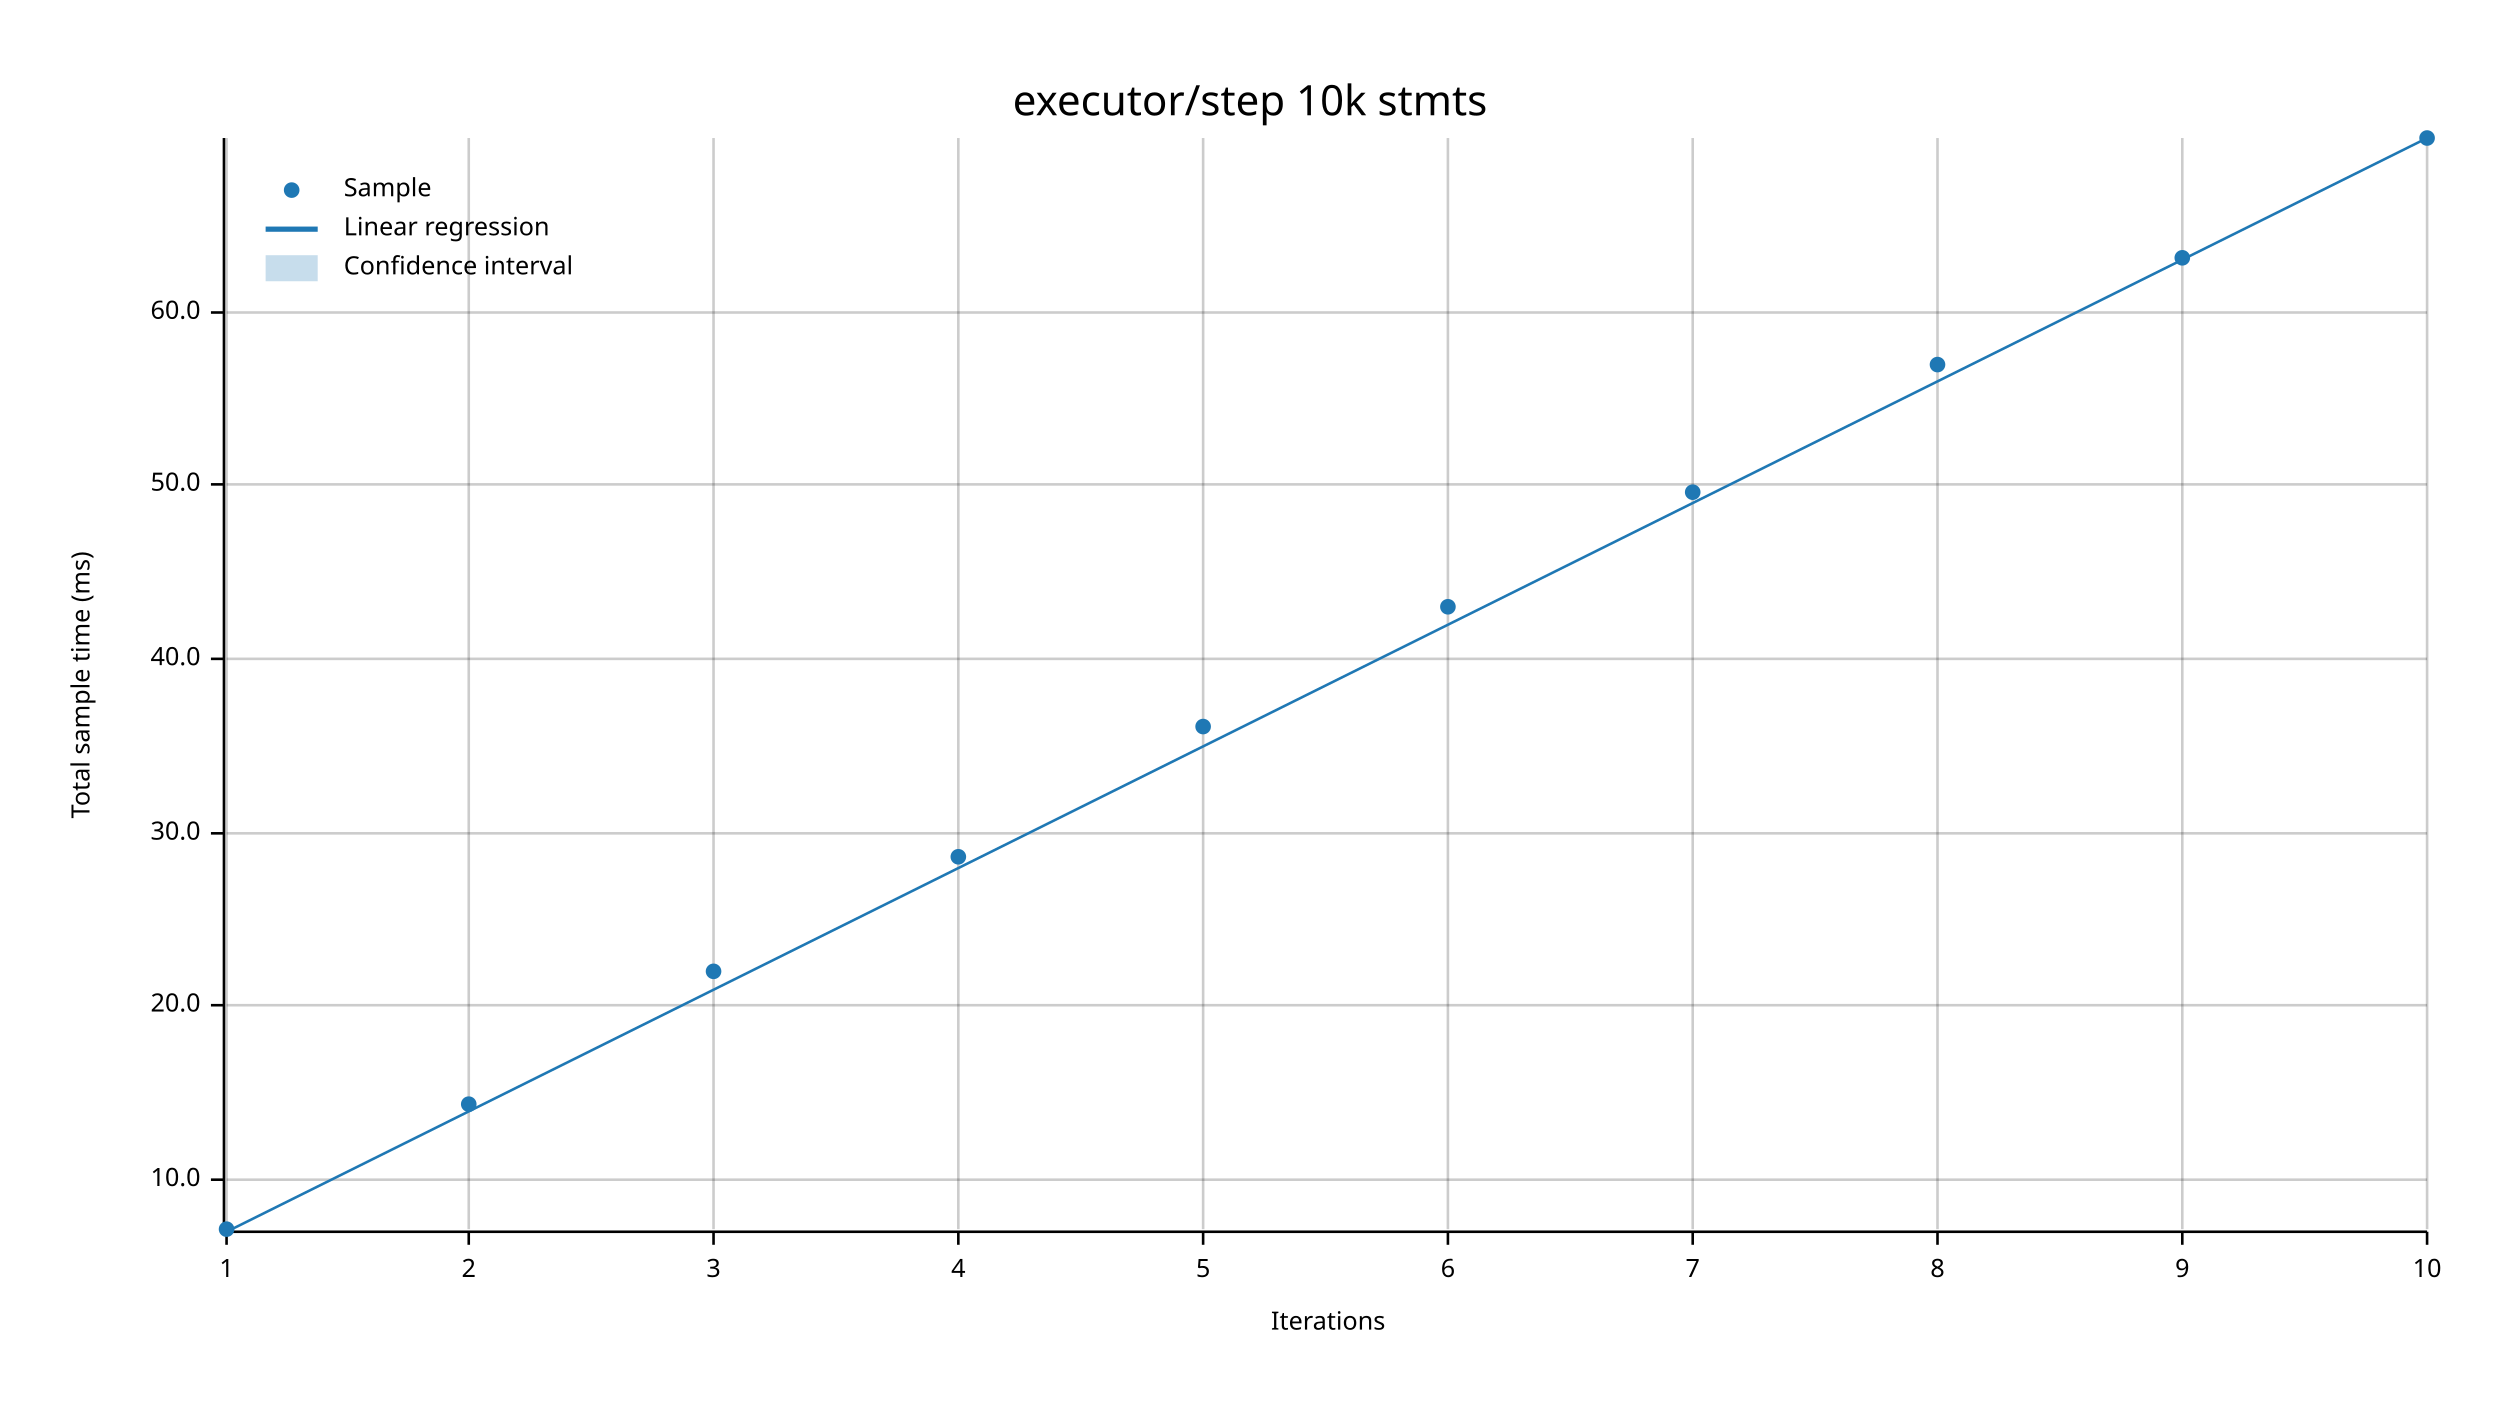
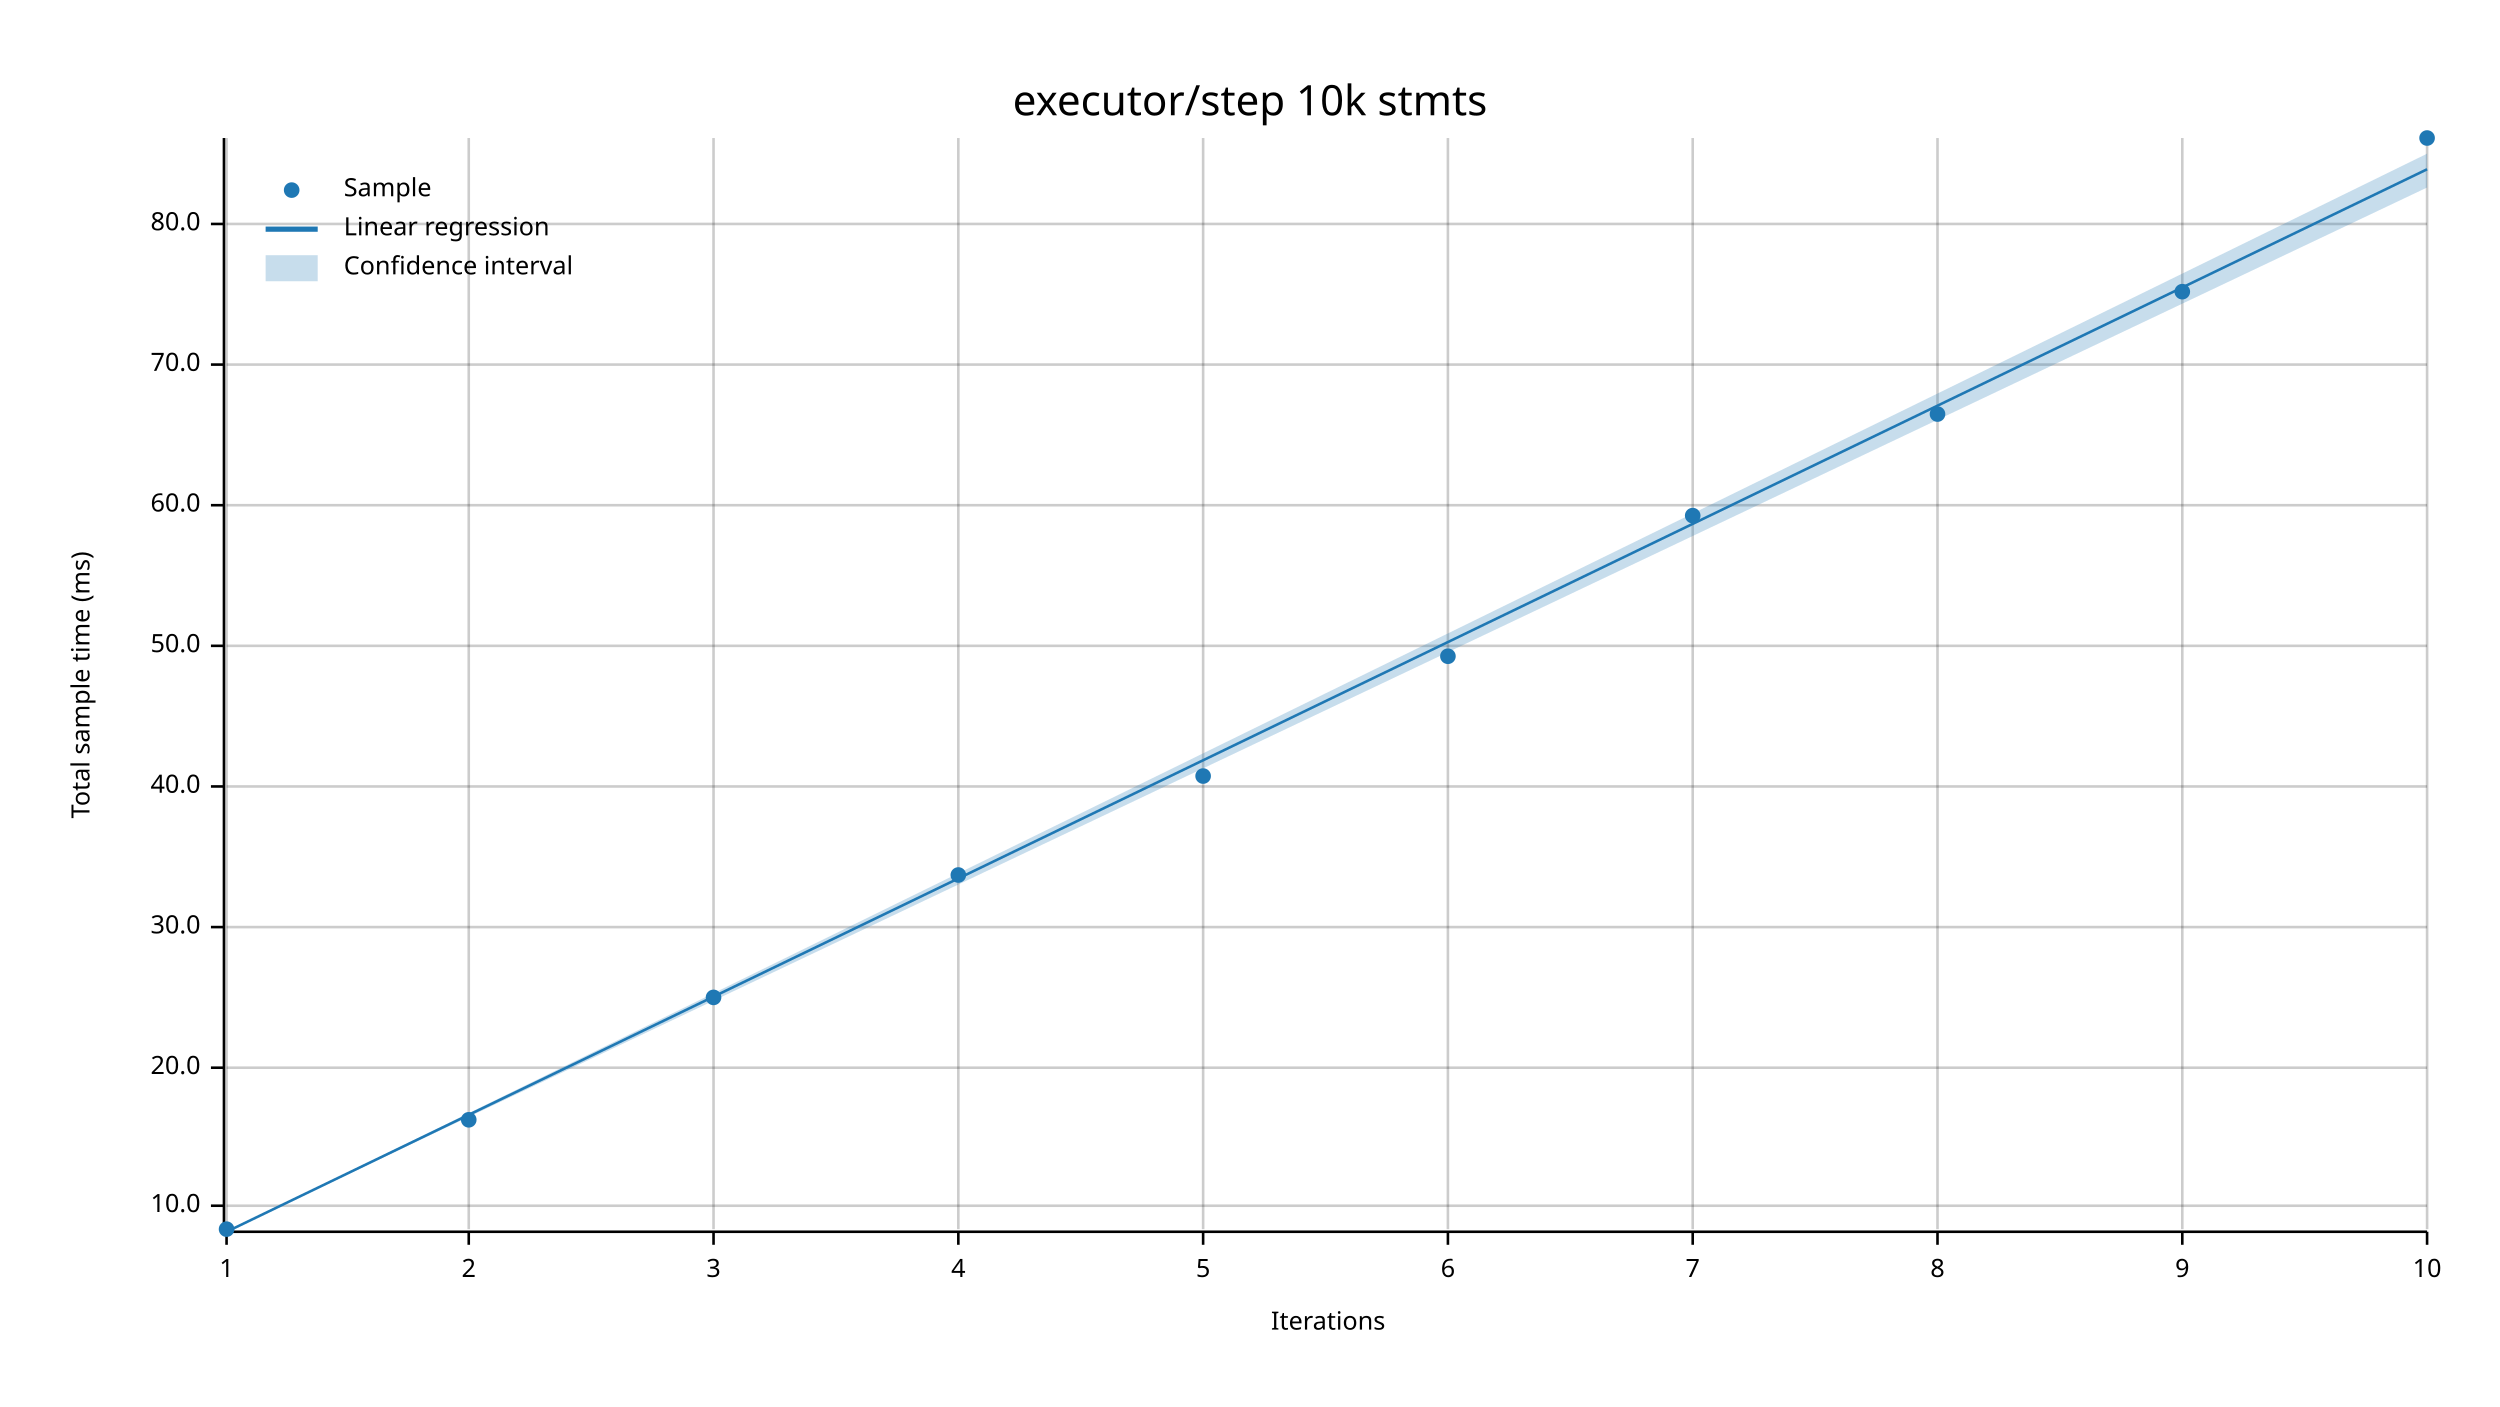
<svg xmlns="http://www.w3.org/2000/svg" width="960" height="540" viewBox="0 0 960 540">
  <text x="480" y="32" dy="0.76em" text-anchor="middle" font-family="sans-serif" font-size="16.129" opacity="1" fill="#000000">
executor/step 10k stmts
</text>
  <text x="27" y="263" dy="0.76em" text-anchor="middle" font-family="sans-serif" font-size="9.677" opacity="1" fill="#000000" transform="rotate(270, 27, 263)">
Total sample time (ms)
</text>
  <text x="510" y="513" dy="-0.5ex" text-anchor="middle" font-family="sans-serif" font-size="9.677" opacity="1" fill="#000000">
Iterations
</text>
  <line opacity="0.2" stroke="#000000" stroke-width="1" x1="87" y1="472" x2="87" y2="53" />
  <line opacity="0.2" stroke="#000000" stroke-width="1" x1="180" y1="472" x2="180" y2="53" />
  <line opacity="0.2" stroke="#000000" stroke-width="1" x1="274" y1="472" x2="274" y2="53" />
  <line opacity="0.2" stroke="#000000" stroke-width="1" x1="368" y1="472" x2="368" y2="53" />
  <line opacity="0.2" stroke="#000000" stroke-width="1" x1="462" y1="472" x2="462" y2="53" />
  <line opacity="0.2" stroke="#000000" stroke-width="1" x1="556" y1="472" x2="556" y2="53" />
  <line opacity="0.2" stroke="#000000" stroke-width="1" x1="650" y1="472" x2="650" y2="53" />
  <line opacity="0.2" stroke="#000000" stroke-width="1" x1="744" y1="472" x2="744" y2="53" />
  <line opacity="0.2" stroke="#000000" stroke-width="1" x1="838" y1="472" x2="838" y2="53" />
  <line opacity="0.2" stroke="#000000" stroke-width="1" x1="932" y1="472" x2="932" y2="53" />
-   <line opacity="0.2" stroke="#000000" stroke-width="1" x1="87" y1="453" x2="932" y2="453" />
-   <line opacity="0.2" stroke="#000000" stroke-width="1" x1="87" y1="386" x2="932" y2="386" />
-   <line opacity="0.2" stroke="#000000" stroke-width="1" x1="87" y1="320" x2="932" y2="320" />
-   <line opacity="0.2" stroke="#000000" stroke-width="1" x1="87" y1="253" x2="932" y2="253" />
-   <line opacity="0.2" stroke="#000000" stroke-width="1" x1="87" y1="186" x2="932" y2="186" />
-   <line opacity="0.2" stroke="#000000" stroke-width="1" x1="87" y1="120" x2="932" y2="120" />
+   <line opacity="0.2" stroke="#000000" stroke-width="1" x1="87" y1="463" x2="932" y2="463" />
+   <line opacity="0.2" stroke="#000000" stroke-width="1" x1="87" y1="410" x2="932" y2="410" />
+   <line opacity="0.2" stroke="#000000" stroke-width="1" x1="87" y1="356" x2="932" y2="356" />
+   <line opacity="0.2" stroke="#000000" stroke-width="1" x1="87" y1="302" x2="932" y2="302" />
+   <line opacity="0.2" stroke="#000000" stroke-width="1" x1="87" y1="248" x2="932" y2="248" />
+   <line opacity="0.2" stroke="#000000" stroke-width="1" x1="87" y1="194" x2="932" y2="194" />
+   <line opacity="0.2" stroke="#000000" stroke-width="1" x1="87" y1="140" x2="932" y2="140" />
+   <line opacity="0.2" stroke="#000000" stroke-width="1" x1="87" y1="86" x2="932" y2="86" />
  <polyline fill="none" opacity="1" stroke="#000000" stroke-width="1" points="86,53 86,472 " />
-   <text x="77" y="453" dy="0.5ex" text-anchor="end" font-family="sans-serif" font-size="9.677" opacity="1" fill="#000000">
+   <text x="77" y="463" dy="0.5ex" text-anchor="end" font-family="sans-serif" font-size="9.677" opacity="1" fill="#000000">
10.0
</text>
-   <polyline fill="none" opacity="1" stroke="#000000" stroke-width="1" points="81,453 86,453 " />
-   <text x="77" y="386" dy="0.5ex" text-anchor="end" font-family="sans-serif" font-size="9.677" opacity="1" fill="#000000">
+   <polyline fill="none" opacity="1" stroke="#000000" stroke-width="1" points="81,463 86,463 " />
+   <text x="77" y="410" dy="0.5ex" text-anchor="end" font-family="sans-serif" font-size="9.677" opacity="1" fill="#000000">
20.0
</text>
-   <polyline fill="none" opacity="1" stroke="#000000" stroke-width="1" points="81,386 86,386 " />
-   <text x="77" y="320" dy="0.5ex" text-anchor="end" font-family="sans-serif" font-size="9.677" opacity="1" fill="#000000">
+   <polyline fill="none" opacity="1" stroke="#000000" stroke-width="1" points="81,410 86,410 " />
+   <text x="77" y="356" dy="0.5ex" text-anchor="end" font-family="sans-serif" font-size="9.677" opacity="1" fill="#000000">
30.0
</text>
-   <polyline fill="none" opacity="1" stroke="#000000" stroke-width="1" points="81,320 86,320 " />
-   <text x="77" y="253" dy="0.5ex" text-anchor="end" font-family="sans-serif" font-size="9.677" opacity="1" fill="#000000">
+   <polyline fill="none" opacity="1" stroke="#000000" stroke-width="1" points="81,356 86,356 " />
+   <text x="77" y="302" dy="0.5ex" text-anchor="end" font-family="sans-serif" font-size="9.677" opacity="1" fill="#000000">
40.0
</text>
-   <polyline fill="none" opacity="1" stroke="#000000" stroke-width="1" points="81,253 86,253 " />
-   <text x="77" y="186" dy="0.5ex" text-anchor="end" font-family="sans-serif" font-size="9.677" opacity="1" fill="#000000">
+   <polyline fill="none" opacity="1" stroke="#000000" stroke-width="1" points="81,302 86,302 " />
+   <text x="77" y="248" dy="0.5ex" text-anchor="end" font-family="sans-serif" font-size="9.677" opacity="1" fill="#000000">
50.0
</text>
-   <polyline fill="none" opacity="1" stroke="#000000" stroke-width="1" points="81,186 86,186 " />
-   <text x="77" y="120" dy="0.5ex" text-anchor="end" font-family="sans-serif" font-size="9.677" opacity="1" fill="#000000">
+   <polyline fill="none" opacity="1" stroke="#000000" stroke-width="1" points="81,248 86,248 " />
+   <text x="77" y="194" dy="0.5ex" text-anchor="end" font-family="sans-serif" font-size="9.677" opacity="1" fill="#000000">
60.0
</text>
-   <polyline fill="none" opacity="1" stroke="#000000" stroke-width="1" points="81,120 86,120 " />
+   <polyline fill="none" opacity="1" stroke="#000000" stroke-width="1" points="81,194 86,194 " />
+   <text x="77" y="140" dy="0.5ex" text-anchor="end" font-family="sans-serif" font-size="9.677" opacity="1" fill="#000000">
+ 70.0
+ </text>
+   <polyline fill="none" opacity="1" stroke="#000000" stroke-width="1" points="81,140 86,140 " />
+   <text x="77" y="86" dy="0.5ex" text-anchor="end" font-family="sans-serif" font-size="9.677" opacity="1" fill="#000000">
+ 80.0
+ </text>
+   <polyline fill="none" opacity="1" stroke="#000000" stroke-width="1" points="81,86 86,86 " />
  <polyline fill="none" opacity="1" stroke="#000000" stroke-width="1" points="87,473 932,473 " />
  <text x="87" y="483" dy="0.76em" text-anchor="middle" font-family="sans-serif" font-size="9.677" opacity="1" fill="#000000">
1
</text>
  <polyline fill="none" opacity="1" stroke="#000000" stroke-width="1" points="87,473 87,478 " />
  <text x="180" y="483" dy="0.76em" text-anchor="middle" font-family="sans-serif" font-size="9.677" opacity="1" fill="#000000">
2
</text>
  <polyline fill="none" opacity="1" stroke="#000000" stroke-width="1" points="180,473 180,478 " />
  <text x="274" y="483" dy="0.76em" text-anchor="middle" font-family="sans-serif" font-size="9.677" opacity="1" fill="#000000">
3
</text>
  <polyline fill="none" opacity="1" stroke="#000000" stroke-width="1" points="274,473 274,478 " />
  <text x="368" y="483" dy="0.76em" text-anchor="middle" font-family="sans-serif" font-size="9.677" opacity="1" fill="#000000">
4
</text>
  <polyline fill="none" opacity="1" stroke="#000000" stroke-width="1" points="368,473 368,478 " />
  <text x="462" y="483" dy="0.76em" text-anchor="middle" font-family="sans-serif" font-size="9.677" opacity="1" fill="#000000">
5
</text>
  <polyline fill="none" opacity="1" stroke="#000000" stroke-width="1" points="462,473 462,478 " />
  <text x="556" y="483" dy="0.76em" text-anchor="middle" font-family="sans-serif" font-size="9.677" opacity="1" fill="#000000">
6
</text>
  <polyline fill="none" opacity="1" stroke="#000000" stroke-width="1" points="556,473 556,478 " />
  <text x="650" y="483" dy="0.76em" text-anchor="middle" font-family="sans-serif" font-size="9.677" opacity="1" fill="#000000">
7
</text>
  <polyline fill="none" opacity="1" stroke="#000000" stroke-width="1" points="650,473 650,478 " />
  <text x="744" y="483" dy="0.76em" text-anchor="middle" font-family="sans-serif" font-size="9.677" opacity="1" fill="#000000">
8
</text>
  <polyline fill="none" opacity="1" stroke="#000000" stroke-width="1" points="744,473 744,478 " />
  <text x="838" y="483" dy="0.76em" text-anchor="middle" font-family="sans-serif" font-size="9.677" opacity="1" fill="#000000">
9
</text>
  <polyline fill="none" opacity="1" stroke="#000000" stroke-width="1" points="838,473 838,478 " />
  <text x="932" y="483" dy="0.76em" text-anchor="middle" font-family="sans-serif" font-size="9.677" opacity="1" fill="#000000">
10
</text>
  <polyline fill="none" opacity="1" stroke="#000000" stroke-width="1" points="932,473 932,478 " />
  <circle cx="87" cy="472" r="3" opacity="1" fill="#1F78B4" stroke="none" stroke-width="1" />
-   <circle cx="180" cy="424" r="3" opacity="1" fill="#1F78B4" stroke="none" stroke-width="1" />
-   <circle cx="274" cy="373" r="3" opacity="1" fill="#1F78B4" stroke="none" stroke-width="1" />
-   <circle cx="368" cy="329" r="3" opacity="1" fill="#1F78B4" stroke="none" stroke-width="1" />
-   <circle cx="462" cy="279" r="3" opacity="1" fill="#1F78B4" stroke="none" stroke-width="1" />
-   <circle cx="556" cy="233" r="3" opacity="1" fill="#1F78B4" stroke="none" stroke-width="1" />
-   <circle cx="650" cy="189" r="3" opacity="1" fill="#1F78B4" stroke="none" stroke-width="1" />
-   <circle cx="744" cy="140" r="3" opacity="1" fill="#1F78B4" stroke="none" stroke-width="1" />
-   <circle cx="838" cy="99" r="3" opacity="1" fill="#1F78B4" stroke="none" stroke-width="1" />
+   <circle cx="180" cy="430" r="3" opacity="1" fill="#1F78B4" stroke="none" stroke-width="1" />
+   <circle cx="274" cy="383" r="3" opacity="1" fill="#1F78B4" stroke="none" stroke-width="1" />
+   <circle cx="368" cy="336" r="3" opacity="1" fill="#1F78B4" stroke="none" stroke-width="1" />
+   <circle cx="462" cy="298" r="3" opacity="1" fill="#1F78B4" stroke="none" stroke-width="1" />
+   <circle cx="556" cy="252" r="3" opacity="1" fill="#1F78B4" stroke="none" stroke-width="1" />
+   <circle cx="650" cy="198" r="3" opacity="1" fill="#1F78B4" stroke="none" stroke-width="1" />
+   <circle cx="744" cy="159" r="3" opacity="1" fill="#1F78B4" stroke="none" stroke-width="1" />
+   <circle cx="838" cy="112" r="3" opacity="1" fill="#1F78B4" stroke="none" stroke-width="1" />
  <circle cx="932" cy="53" r="3" opacity="1" fill="#1F78B4" stroke="none" stroke-width="1" />
-   <polyline fill="none" opacity="1" stroke="#1F78B4" stroke-width="1" points="87,473 932,53 " />
-   <polygon opacity="0.25" fill="#1F78B4" points="87,473 932,53 932,53 " />
+   <polyline fill="none" opacity="1" stroke="#1F78B4" stroke-width="1" points="87,473 932,65 " />
+   <polygon opacity="0.25" fill="#1F78B4" points="87,473 932,72 932,59 " />
  <text x="132" y="68" dy="0.76em" text-anchor="start" font-family="sans-serif" font-size="9.677" opacity="1" fill="#000000">
Sample
</text>
  <text x="132" y="83" dy="0.76em" text-anchor="start" font-family="sans-serif" font-size="9.677" opacity="1" fill="#000000">
Linear regression
</text>
  <text x="132" y="98" dy="0.76em" text-anchor="start" font-family="sans-serif" font-size="9.677" opacity="1" fill="#000000">
Confidence interval
</text>
  <circle cx="112" cy="73" r="3" opacity="1" fill="#1F78B4" stroke="none" stroke-width="1" />
  <polyline fill="none" opacity="1" stroke="#1F78B4" stroke-width="2" points="102,88 122,88 " />
  <rect x="102" y="98" width="20" height="10" opacity="0.25" fill="#1F78B4" stroke="none" />
</svg>
